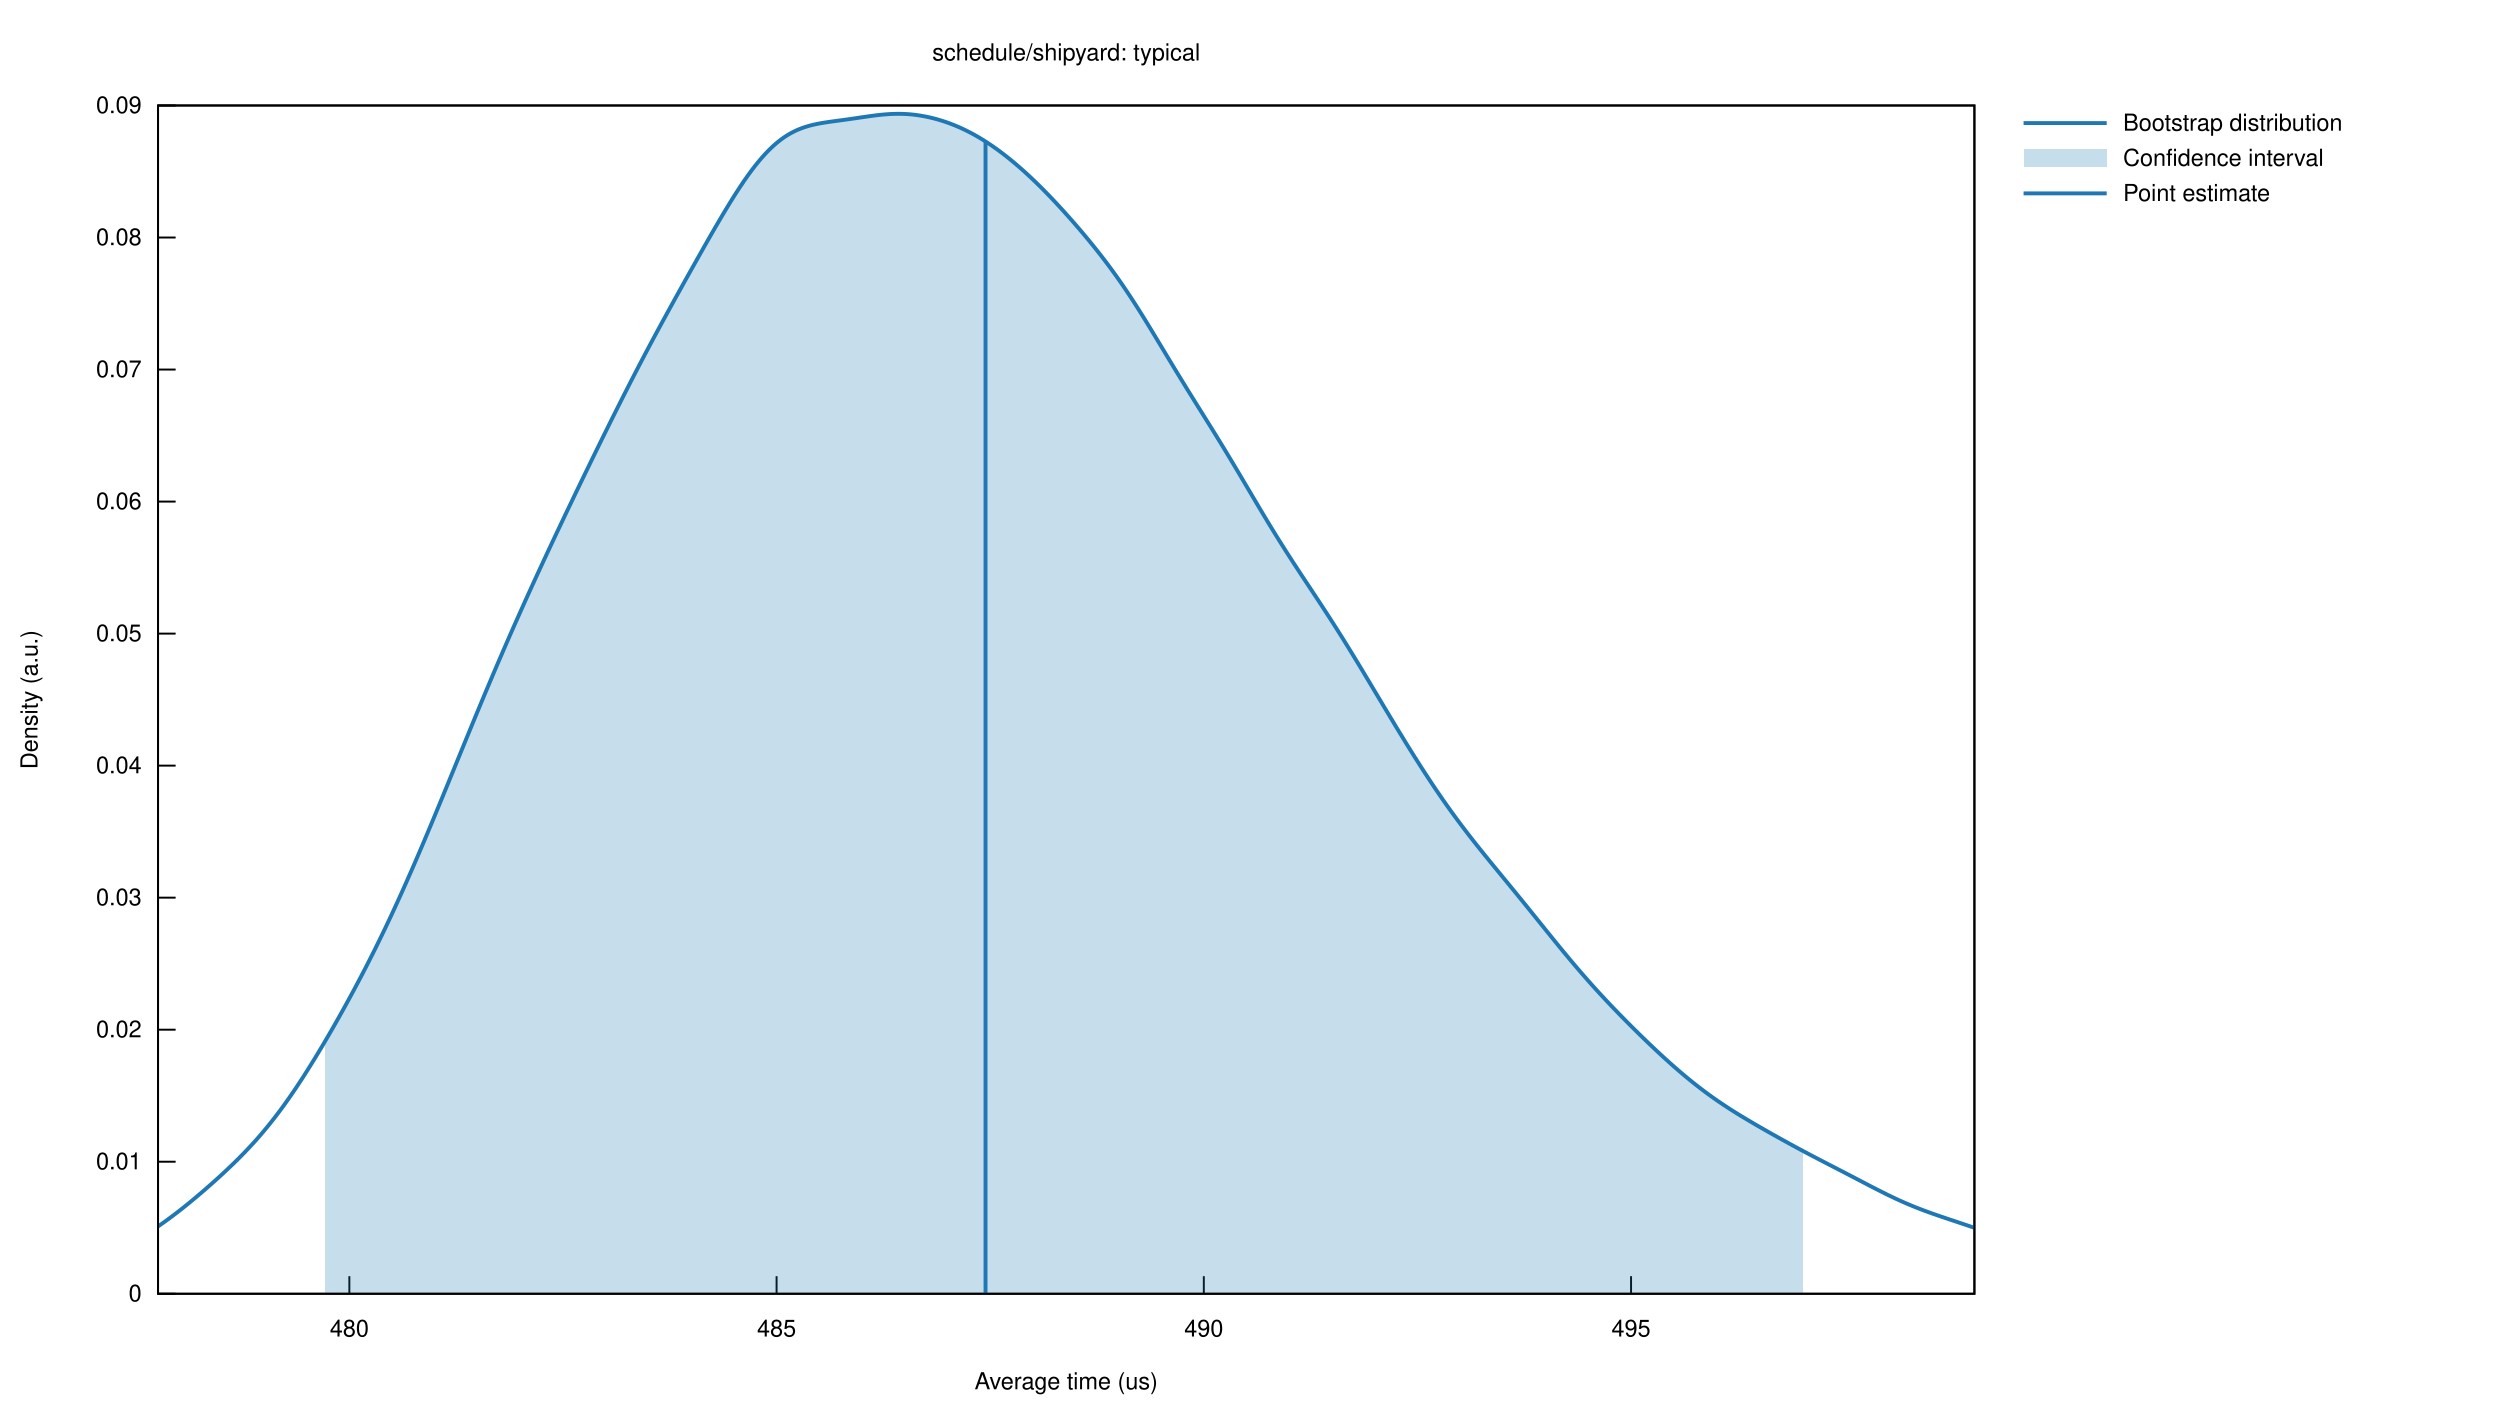
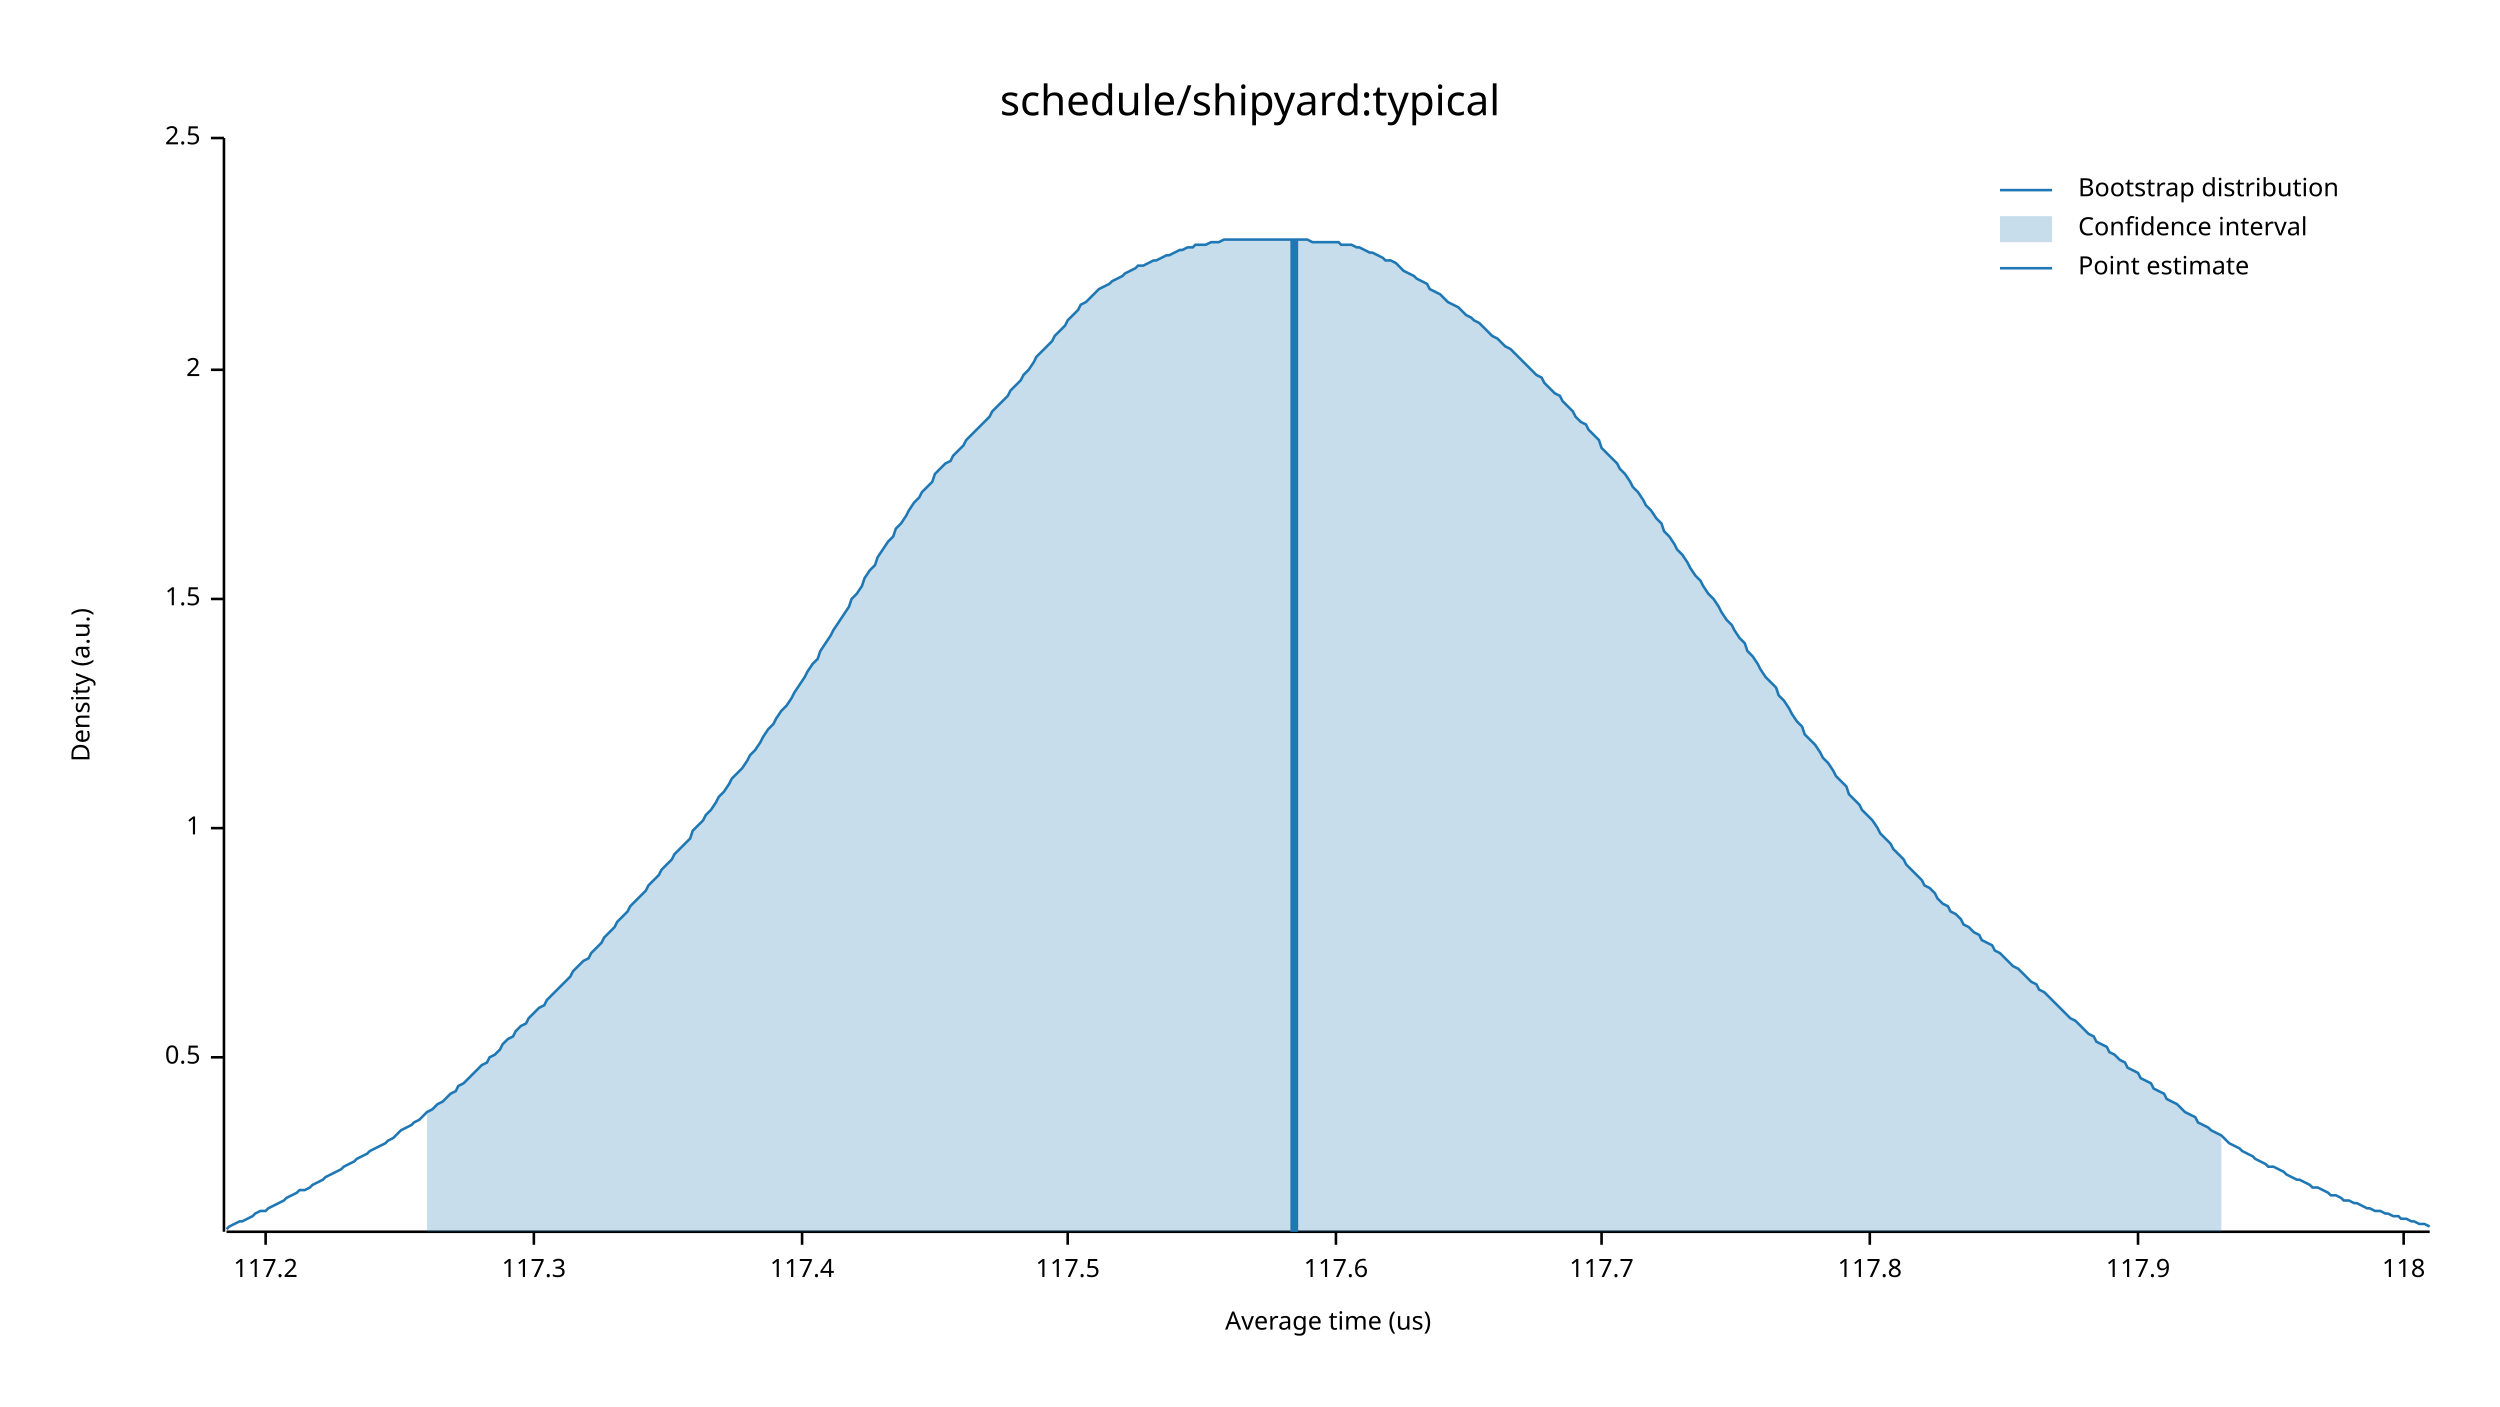
- <svg xmlns="http://www.w3.org/2000/svg" xmlns:xlink="http://www.w3.org/1999/xlink" viewBox="0 0 1280 720">
-   <g id="gnuplot_canvas">
-     <rect x="0" y="0" width="1280" height="720" fill="none" />
-     <defs>
-       <circle id="gpDot" r="0.5" stroke-width="0.5" stroke="currentColor" />
-       <path id="gpPt0" stroke-width="0.222" stroke="currentColor" d="M-1,0 h2 M0,-1 v2" />
-       <path id="gpPt1" stroke-width="0.222" stroke="currentColor" d="M-1,-1 L1,1 M1,-1 L-1,1" />
-       <path id="gpPt2" stroke-width="0.222" stroke="currentColor" d="M-1,0 L1,0 M0,-1 L0,1 M-1,-1 L1,1 M-1,1 L1,-1" />
-       <rect id="gpPt3" stroke-width="0.222" stroke="currentColor" x="-1" y="-1" width="2" height="2" />
-       <rect id="gpPt4" stroke-width="0.222" stroke="currentColor" fill="currentColor" x="-1" y="-1" width="2" height="2" />
-       <circle id="gpPt5" stroke-width="0.222" stroke="currentColor" cx="0" cy="0" r="1" />
-       <use xlink:href="#gpPt5" id="gpPt6" fill="currentColor" stroke="none" />
-       <path id="gpPt7" stroke-width="0.222" stroke="currentColor" d="M0,-1.33 L-1.33,0.67 L1.33,0.67 z" />
-       <use xlink:href="#gpPt7" id="gpPt8" fill="currentColor" stroke="none" />
-       <use xlink:href="#gpPt7" id="gpPt9" stroke="currentColor" transform="rotate(180)" />
-       <use xlink:href="#gpPt9" id="gpPt10" fill="currentColor" stroke="none" />
-       <use xlink:href="#gpPt3" id="gpPt11" stroke="currentColor" transform="rotate(45)" />
-       <use xlink:href="#gpPt11" id="gpPt12" fill="currentColor" stroke="none" />
-       <path id="gpPt13" stroke-width="0.222" stroke="currentColor" d="M0,1.330 L1.265,0.411 L0.782,-1.067 L-0.782,-1.076 L-1.265,0.411 z" />
-       <use xlink:href="#gpPt13" id="gpPt14" fill="currentColor" stroke="none" />
-       <filter id="textbox" filterUnits="objectBoundingBox" x="0" y="0" height="1" width="1">
-         <feFlood flood-color="white" flood-opacity="1" result="bgnd" />
-         <feComposite in="SourceGraphic" in2="bgnd" operator="atop" />
-       </filter>
-       <filter id="greybox" filterUnits="objectBoundingBox" x="0" y="0" height="1" width="1">
-         <feFlood flood-color="lightgrey" flood-opacity="1" result="grey" />
-         <feComposite in="SourceGraphic" in2="grey" operator="atop" />
-       </filter>
-     </defs>
-     <g fill="none" color="white" stroke="currentColor" stroke-width="1.00" stroke-linecap="butt" stroke-linejoin="miter">
- </g>
-     <g fill="none" color="black" stroke="currentColor" stroke-width="1.00" stroke-linecap="butt" stroke-linejoin="miter">
-       <path stroke="black" d="M80.92,662.40 L89.92,662.40  " />
-       <g transform="translate(72.53,666.30)" stroke="none" fill="black" font-family="Helvetica" font-size="12.00" text-anchor="end">
-         <text>
-           <tspan font-family="Helvetica"> 0</tspan>
-         </text>
-       </g>
-     </g>
-     <g fill="none" color="black" stroke="currentColor" stroke-width="1.00" stroke-linecap="butt" stroke-linejoin="miter">
-       <path stroke="black" d="M80.92,594.80 L89.92,594.80  " />
-       <g transform="translate(72.53,598.70)" stroke="none" fill="black" font-family="Helvetica" font-size="12.00" text-anchor="end">
-         <text>
-           <tspan font-family="Helvetica"> 0.01</tspan>
-         </text>
-       </g>
-     </g>
-     <g fill="none" color="black" stroke="currentColor" stroke-width="1.00" stroke-linecap="butt" stroke-linejoin="miter">
-       <path stroke="black" d="M80.92,527.20 L89.92,527.20  " />
-       <g transform="translate(72.53,531.10)" stroke="none" fill="black" font-family="Helvetica" font-size="12.00" text-anchor="end">
-         <text>
-           <tspan font-family="Helvetica"> 0.02</tspan>
-         </text>
-       </g>
-     </g>
-     <g fill="none" color="black" stroke="currentColor" stroke-width="1.00" stroke-linecap="butt" stroke-linejoin="miter">
-       <path stroke="black" d="M80.92,459.60 L89.92,459.60  " />
-       <g transform="translate(72.53,463.50)" stroke="none" fill="black" font-family="Helvetica" font-size="12.00" text-anchor="end">
-         <text>
-           <tspan font-family="Helvetica"> 0.03</tspan>
-         </text>
-       </g>
-     </g>
-     <g fill="none" color="black" stroke="currentColor" stroke-width="1.00" stroke-linecap="butt" stroke-linejoin="miter">
-       <path stroke="black" d="M80.92,392.00 L89.92,392.00  " />
-       <g transform="translate(72.53,395.90)" stroke="none" fill="black" font-family="Helvetica" font-size="12.00" text-anchor="end">
-         <text>
-           <tspan font-family="Helvetica"> 0.04</tspan>
-         </text>
-       </g>
-     </g>
-     <g fill="none" color="black" stroke="currentColor" stroke-width="1.00" stroke-linecap="butt" stroke-linejoin="miter">
-       <path stroke="black" d="M80.92,324.41 L89.92,324.41  " />
-       <g transform="translate(72.53,328.31)" stroke="none" fill="black" font-family="Helvetica" font-size="12.00" text-anchor="end">
-         <text>
-           <tspan font-family="Helvetica"> 0.05</tspan>
-         </text>
-       </g>
-     </g>
-     <g fill="none" color="black" stroke="currentColor" stroke-width="1.00" stroke-linecap="butt" stroke-linejoin="miter">
-       <path stroke="black" d="M80.92,256.81 L89.92,256.81  " />
-       <g transform="translate(72.53,260.71)" stroke="none" fill="black" font-family="Helvetica" font-size="12.00" text-anchor="end">
-         <text>
-           <tspan font-family="Helvetica"> 0.06</tspan>
-         </text>
-       </g>
-     </g>
-     <g fill="none" color="black" stroke="currentColor" stroke-width="1.00" stroke-linecap="butt" stroke-linejoin="miter">
-       <path stroke="black" d="M80.92,189.21 L89.92,189.21  " />
-       <g transform="translate(72.53,193.11)" stroke="none" fill="black" font-family="Helvetica" font-size="12.00" text-anchor="end">
-         <text>
-           <tspan font-family="Helvetica"> 0.07</tspan>
-         </text>
-       </g>
-     </g>
-     <g fill="none" color="black" stroke="currentColor" stroke-width="1.00" stroke-linecap="butt" stroke-linejoin="miter">
-       <path stroke="black" d="M80.92,121.61 L89.92,121.61  " />
-       <g transform="translate(72.53,125.51)" stroke="none" fill="black" font-family="Helvetica" font-size="12.00" text-anchor="end">
-         <text>
-           <tspan font-family="Helvetica"> 0.08</tspan>
-         </text>
-       </g>
-     </g>
-     <g fill="none" color="black" stroke="currentColor" stroke-width="1.00" stroke-linecap="butt" stroke-linejoin="miter">
-       <path stroke="black" d="M80.92,54.01 L89.92,54.01  " />
-       <g transform="translate(72.53,57.91)" stroke="none" fill="black" font-family="Helvetica" font-size="12.00" text-anchor="end">
-         <text>
-           <tspan font-family="Helvetica"> 0.09</tspan>
-         </text>
-       </g>
-     </g>
-     <g fill="none" color="black" stroke="currentColor" stroke-width="1.00" stroke-linecap="butt" stroke-linejoin="miter">
-       <path stroke="black" d="M178.87,662.40 L178.87,653.40  " />
-       <g transform="translate(178.87,684.30)" stroke="none" fill="black" font-family="Helvetica" font-size="12.00" text-anchor="middle">
-         <text>
-           <tspan font-family="Helvetica"> 480</tspan>
-         </text>
-       </g>
-     </g>
-     <g fill="none" color="black" stroke="currentColor" stroke-width="1.00" stroke-linecap="butt" stroke-linejoin="miter">
-       <path stroke="black" d="M397.61,662.40 L397.61,653.40  " />
-       <g transform="translate(397.61,684.30)" stroke="none" fill="black" font-family="Helvetica" font-size="12.00" text-anchor="middle">
-         <text>
-           <tspan font-family="Helvetica"> 485</tspan>
-         </text>
-       </g>
-     </g>
-     <g fill="none" color="black" stroke="currentColor" stroke-width="1.00" stroke-linecap="butt" stroke-linejoin="miter">
-       <path stroke="black" d="M616.35,662.40 L616.35,653.40  " />
-       <g transform="translate(616.35,684.30)" stroke="none" fill="black" font-family="Helvetica" font-size="12.00" text-anchor="middle">
-         <text>
-           <tspan font-family="Helvetica"> 490</tspan>
-         </text>
-       </g>
-     </g>
-     <g fill="none" color="black" stroke="currentColor" stroke-width="1.00" stroke-linecap="butt" stroke-linejoin="miter">
-       <path stroke="black" d="M835.10,662.40 L835.10,653.40  " />
-       <g transform="translate(835.10,684.30)" stroke="none" fill="black" font-family="Helvetica" font-size="12.00" text-anchor="middle">
-         <text>
-           <tspan font-family="Helvetica"> 495</tspan>
-         </text>
-       </g>
-     </g>
-     <g fill="none" color="black" stroke="currentColor" stroke-width="1.00" stroke-linecap="butt" stroke-linejoin="miter">
- </g>
-     <g fill="none" color="black" stroke="currentColor" stroke-width="1.00" stroke-linecap="butt" stroke-linejoin="miter">
-       <path stroke="black" d="M80.92,54.01 L80.92,662.40 L1010.90,662.40 L1010.90,54.01 L80.92,54.01 Z  " />
-     </g>
-     <g fill="none" color="black" stroke="currentColor" stroke-width="1.00" stroke-linecap="butt" stroke-linejoin="miter">
-       <g transform="translate(19.18,358.21) rotate(270)" stroke="none" fill="black" font-family="Helvetica" font-size="12.00" text-anchor="middle">
-         <text>
-           <tspan font-family="Helvetica">Density (a.u.)</tspan>
-         </text>
-       </g>
-     </g>
-     <g fill="none" color="black" stroke="currentColor" stroke-width="1.00" stroke-linecap="butt" stroke-linejoin="miter">
-       <g transform="translate(545.91,711.30)" stroke="none" fill="black" font-family="Helvetica" font-size="12.00" text-anchor="middle">
-         <text>
-           <tspan font-family="Helvetica">Average time (us)</tspan>
-         </text>
-       </g>
-     </g>
-     <g fill="none" color="black" stroke="currentColor" stroke-width="1.00" stroke-linecap="butt" stroke-linejoin="miter">
- </g>
-     <g id="gnuplot_plot_1">
-       <g fill="none" color="white" stroke="currentColor" stroke-width="2.00" stroke-linecap="butt" stroke-linejoin="miter">
- </g>
-       <g fill="none" color="black" stroke="currentColor" stroke-width="2.00" stroke-linecap="butt" stroke-linejoin="miter">
-         <g transform="translate(1087.02,66.91)" stroke="none" fill="black" font-family="Helvetica" font-size="12.00" text-anchor="start">
-           <text>
-             <tspan font-family="Helvetica">Bootstrap distribution</tspan>
-           </text>
-         </g>
-       </g>
-       <g fill="none" color="black" stroke="currentColor" stroke-width="2.00" stroke-linecap="butt" stroke-linejoin="miter">
-         <path stroke="rgb( 31, 120, 180)" d="M1036.07,63.01 L1078.63,63.01 M80.92,627.92 L82.78,626.62 L84.65,625.30 L86.51,623.94 L88.37,622.55 L90.24,621.13   L92.10,619.69 L93.97,618.21 L95.83,616.72 L97.69,615.20 L99.56,613.65 L101.42,612.08 L103.28,610.50 L105.15,608.89   L107.01,607.26 L108.88,605.62 L110.74,603.95 L112.60,602.26 L114.47,600.54 L116.33,598.80 L118.19,597.03 L120.06,595.23   L121.92,593.39 L123.78,591.52 L125.65,589.60 L127.51,587.64 L129.38,585.62 L131.24,583.56 L133.10,581.43 L134.97,579.25   L136.83,577.00 L138.69,574.69 L140.56,572.32 L142.42,569.88 L144.29,567.37 L146.15,564.80 L148.01,562.17 L149.88,559.47   L151.74,556.72 L153.60,553.90 L155.47,551.03 L157.33,548.10 L159.19,545.13 L161.06,542.11 L162.92,539.04 L164.79,535.93   L166.65,532.78 L168.51,529.59 L170.38,526.36 L172.24,523.10 L174.10,519.79 L175.97,516.45 L177.83,513.07 L179.70,509.65   L181.56,506.19 L183.42,502.69 L185.29,499.14 L187.15,495.55 L189.01,491.90 L190.88,488.21 L192.74,484.46 L194.60,480.67   L196.47,476.82 L198.33,472.91 L200.20,468.95 L202.06,464.94 L203.92,460.87 L205.79,456.75 L207.65,452.58 L209.51,448.37   L211.38,444.10 L213.24,439.79 L215.11,435.44 L216.97,431.06 L218.83,426.64 L220.70,422.19 L222.56,417.71 L224.42,413.20   L226.29,408.68 L228.15,404.15 L230.01,399.60 L231.88,395.04 L233.74,390.48 L235.61,385.93 L237.47,381.37 L239.33,376.83   L241.20,372.29 L243.06,367.77 L244.92,363.27 L246.79,358.79 L248.65,354.33 L250.52,349.90 L252.38,345.49 L254.24,341.11   L256.11,336.76 L257.97,332.45 L259.83,328.16 L261.70,323.90 L263.56,319.67 L265.43,315.48 L267.29,311.31 L269.15,307.17   L271.02,303.05 L272.88,298.96 L274.74,294.90 L276.61,290.86 L278.47,286.84 L280.33,282.84 L282.20,278.86 L284.06,274.89   L285.93,270.95 L287.79,267.02 L289.65,263.10 L291.52,259.20 L293.38,255.31 L295.24,251.44 L297.11,247.57 L298.97,243.72   L300.84,239.88 L302.70,236.05 L304.56,232.24 L306.43,228.43 L308.29,224.64 L310.15,220.86 L312.02,217.10 L313.88,213.35   L315.74,209.63 L317.61,205.92 L319.47,202.23 L321.34,198.56 L323.20,194.92 L325.06,191.31 L326.93,187.71 L328.79,184.15   L330.65,180.61 L332.52,177.09 L334.38,173.60 L336.25,170.14 L338.11,166.69 L339.97,163.27 L341.84,159.86 L343.70,156.47   L345.56,153.09 L347.43,149.73 L349.29,146.37 L351.15,143.03 L353.02,139.69 L354.88,136.37 L356.75,133.05 L358.61,129.75   L360.47,126.45 L362.34,123.18 L364.20,119.92 L366.06,116.70 L367.93,113.50 L369.79,110.34 L371.66,107.22 L373.52,104.16   L375.38,101.16 L377.25,98.23 L379.11,95.38 L380.97,92.62 L382.84,89.96 L384.70,87.40 L386.56,84.97 L388.43,82.65   L390.29,80.47 L392.16,78.42 L394.02,76.51 L395.88,74.74 L397.75,73.11 L399.61,71.63 L401.47,70.29 L403.34,69.09   L405.20,68.02 L407.07,67.07 L408.93,66.24 L410.79,65.51 L412.66,64.89 L414.52,64.34 L416.38,63.88 L418.25,63.47   L420.11,63.11 L421.97,62.80 L423.84,62.51 L425.70,62.24 L427.57,61.99 L429.43,61.74 L431.29,61.49 L433.16,61.23   L435.02,60.97 L436.88,60.70 L438.75,60.43 L440.61,60.15 L442.48,59.88 L444.34,59.61 L446.20,59.35 L448.07,59.10   L449.93,58.88 L451.79,58.69 L453.66,58.53 L455.52,58.40 L457.38,58.32 L459.25,58.28 L461.11,58.28 L462.98,58.34   L464.84,58.44 L466.70,58.60 L468.57,58.80 L470.43,59.06 L472.29,59.37 L474.16,59.72 L476.02,60.12 L477.89,60.57   L479.75,61.07 L481.61,61.62 L483.48,62.21 L485.34,62.85 L487.20,63.55 L489.07,64.29 L490.93,65.08 L492.79,65.92   L494.66,66.81 L496.52,67.76 L498.39,68.75 L500.25,69.80 L502.11,70.90 L503.98,72.05 L505.84,73.25 L507.70,74.50   L509.57,75.80 L511.43,77.15 L513.30,78.55 L515.16,79.99 L517.02,81.48 L518.89,83.01 L520.75,84.58 L522.61,86.20   L524.48,87.86 L526.34,89.56 L528.20,91.30 L530.07,93.08 L531.93,94.90 L533.80,96.76 L535.66,98.65 L537.52,100.57   L539.39,102.53 L541.25,104.52 L543.11,106.54 L544.98,108.59 L546.84,110.67 L548.71,112.77 L550.57,114.91 L552.43,117.07   L554.30,119.26 L556.16,121.48 L558.02,123.74 L559.89,126.03 L561.75,128.36 L563.62,130.73 L565.48,133.15 L567.34,135.61   L569.21,138.13 L571.07,140.70 L572.93,143.33 L574.80,146.02 L576.66,148.77 L578.52,151.57 L580.39,154.43 L582.25,157.33   L584.12,160.29 L585.98,163.28 L587.84,166.31 L589.71,169.37 L591.57,172.45 L593.43,175.54 L595.30,178.63 L597.16,181.73   L599.03,184.82 L600.89,187.90 L602.75,190.97 L604.62,194.02 L606.48,197.05 L608.34,200.07 L610.21,203.07 L612.07,206.07   L613.93,209.05 L615.80,212.04 L617.66,215.02 L619.53,218.01 L621.39,221.01 L623.25,224.03 L625.12,227.06 L626.98,230.12   L628.84,233.19 L630.71,236.29 L632.57,239.40 L634.44,242.53 L636.30,245.68 L638.16,248.83 L640.03,251.98 L641.89,255.13   L643.75,258.28 L645.62,261.41 L647.48,264.52 L649.34,267.61 L651.21,270.67 L653.07,273.70 L654.94,276.70 L656.80,279.66   L658.66,282.60 L660.53,285.50 L662.39,288.38 L664.25,291.23 L666.12,294.07 L667.98,296.89 L669.85,299.71 L671.71,302.52   L673.57,305.34 L675.44,308.16 L677.30,311.00 L679.16,313.86 L681.03,316.74 L682.89,319.64 L684.75,322.57 L686.62,325.52   L688.48,328.51 L690.35,331.51 L692.21,334.55 L694.07,337.60 L695.94,340.67 L697.80,343.76 L699.66,346.86 L701.53,349.98   L703.39,353.09 L705.26,356.21 L707.12,359.33 L708.98,362.45 L710.85,365.56 L712.71,368.65 L714.57,371.74 L716.44,374.81   L718.30,377.86 L720.16,380.89 L722.03,383.90 L723.89,386.88 L725.76,389.83 L727.62,392.75 L729.48,395.64 L731.35,398.49   L733.21,401.31 L735.07,404.09 L736.94,406.82 L738.80,409.52 L740.67,412.18 L742.53,414.79 L744.39,417.36 L746.26,419.89   L748.12,422.39 L749.98,424.84 L751.85,427.27 L753.71,429.66 L755.57,432.02 L757.44,434.36 L759.30,436.68 L761.17,438.98   L763.03,441.27 L764.89,443.55 L766.76,445.82 L768.62,448.09 L770.48,450.36 L772.35,452.63 L774.21,454.90 L776.08,457.18   L777.94,459.46 L779.80,461.75 L781.67,464.05 L783.53,466.35 L785.39,468.66 L787.26,470.97 L789.12,473.28 L790.98,475.59   L792.85,477.90 L794.71,480.20 L796.58,482.50 L798.44,484.78 L800.30,487.05 L802.17,489.30 L804.03,491.53 L805.89,493.74   L807.76,495.93 L809.62,498.09 L811.49,500.23 L813.35,502.35 L815.21,504.44 L817.08,506.50 L818.94,508.54 L820.80,510.55   L822.67,512.55 L824.53,514.52 L826.39,516.47 L828.26,518.40 L830.12,520.31 L831.99,522.21 L833.85,524.08 L835.71,525.95   L837.58,527.79 L839.44,529.63 L841.30,531.44 L843.17,533.24 L845.03,535.02 L846.90,536.79 L848.76,538.54 L850.62,540.26   L852.49,541.97 L854.35,543.65 L856.21,545.32 L858.08,546.95 L859.94,548.56 L861.81,550.15 L863.67,551.70 L865.53,553.23   L867.40,554.72 L869.26,556.19 L871.12,557.62 L872.99,559.03 L874.85,560.40 L876.71,561.74 L878.58,563.05 L880.44,564.33   L882.31,565.58 L884.17,566.81 L886.03,568.02 L887.90,569.20 L889.76,570.36 L891.62,571.50 L893.49,572.62 L895.35,573.73   L897.22,574.83 L899.08,575.92 L900.94,577.00 L902.81,578.06 L904.67,579.13 L906.53,580.18 L908.40,581.23 L910.26,582.27   L912.12,583.31 L913.99,584.34 L915.85,585.37 L917.72,586.39 L919.58,587.40 L921.44,588.40 L923.31,589.40 L925.17,590.39   L927.03,591.37 L928.90,592.35 L930.76,593.32 L932.63,594.29 L934.49,595.26 L936.35,596.22 L938.22,597.18 L940.08,598.14   L941.94,599.10 L943.81,600.06 L945.67,601.03 L947.53,602.00 L949.40,602.97 L951.26,603.94 L953.13,604.92 L954.99,605.89   L956.85,606.86 L958.72,607.83 L960.58,608.79 L962.44,609.73 L964.31,610.67 L966.17,611.60 L968.04,612.50 L969.90,613.39   L971.76,614.26 L973.63,615.10 L975.49,615.92 L977.35,616.72 L979.22,617.49 L981.08,618.25 L982.94,618.97 L984.81,619.68   L986.67,620.37 L988.54,621.05 L990.40,621.71 L992.26,622.35 L994.13,622.99 L995.99,623.62 L997.85,624.25 L999.72,624.87   L1001.58,625.49 L1003.45,626.12 L1005.31,626.74 L1007.17,627.37 L1009.04,628.01 L1010.90,628.64  " />
-       </g>
-     </g>
-     <g id="gnuplot_plot_2">
-       <g fill="none" color="white" stroke="rgb( 31, 120, 180)" stroke-width="1.00" stroke-linecap="butt" stroke-linejoin="miter">
- </g>
-       <g fill="none" color="black" stroke="currentColor" stroke-width="1.00" stroke-linecap="butt" stroke-linejoin="miter">
-         <g transform="translate(1087.02,84.91)" stroke="none" fill="black" font-family="Helvetica" font-size="12.00" text-anchor="start">
-           <text>
-             <tspan font-family="Helvetica">Confidence interval</tspan>
-           </text>
-         </g>
-       </g>
-       <g fill="none" color="black" stroke="currentColor" stroke-width="1.00" stroke-linecap="butt" stroke-linejoin="miter">
-         <g stroke="none" shape-rendering="crispEdges">
-           <polygon fill="rgb( 31, 120, 180)" fill-opacity="0.25" points="1036.07,85.51 1078.63,85.51 1078.63,76.51 1036.07,76.51 " />
-           <polygon fill="rgb( 31, 120, 180)" fill-opacity="0.25" points="166.65,532.78 168.51,529.59 170.38,526.36 172.24,523.10 174.10,519.79 175.97,516.45 177.83,513.07 179.70,509.65 181.56,506.19 183.42,502.69 185.29,499.14 187.15,495.55 189.01,491.90 190.88,488.21 192.74,484.46 194.60,480.67 196.47,476.82 198.33,472.91 200.20,468.95 202.06,464.94 203.92,460.87 205.79,456.75 207.65,452.58 209.51,448.37 211.38,444.10 213.24,439.79 215.11,435.44 216.97,431.06 218.83,426.64 220.70,422.19 222.56,417.71 224.42,413.20 226.29,408.68 228.15,404.15 230.01,399.60 231.88,395.04 233.74,390.48 235.61,385.93 237.47,381.37 239.33,376.83 241.20,372.29 243.06,367.77 244.92,363.27 246.79,358.79 248.65,354.33 250.52,349.90 252.38,345.49 254.24,341.11 256.11,336.76 257.97,332.45 259.83,328.16 261.70,323.90 263.56,319.67 265.43,315.48 267.29,311.31 269.15,307.17 271.02,303.05 272.88,298.96 274.74,294.90 276.61,290.86 278.47,286.84 280.33,282.84 282.20,278.86 284.06,274.89 285.93,270.95 287.79,267.02 289.65,263.10 291.52,259.20 293.38,255.31 295.24,251.44 297.11,247.57 298.97,243.72 300.84,239.88 302.70,236.05 304.56,232.24 306.43,228.43 308.29,224.64 310.15,220.86 312.02,217.10 313.88,213.35 315.74,209.63 317.61,205.92 319.47,202.23 321.34,198.56 323.20,194.92 325.06,191.31 326.93,187.71 328.79,184.15 330.65,180.61 332.52,177.09 334.38,173.60 336.25,170.14 338.11,166.69 339.97,163.27 341.84,159.86 343.70,156.47 345.56,153.09 347.43,149.73 349.29,146.37 351.15,143.03 353.02,139.69 354.88,136.37 356.75,133.05 358.61,129.75 360.47,126.45 362.34,123.18 364.20,119.92 366.06,116.70 367.93,113.50 369.79,110.34 371.66,107.22 373.52,104.16 375.38,101.16 377.25,98.23 379.11,95.38 380.97,92.62 382.84,89.96 384.70,87.40 386.56,84.97 388.43,82.65 390.29,80.47 392.16,78.42 394.02,76.51 395.88,74.74 397.75,73.11 399.61,71.63 401.47,70.29 403.34,69.09 405.20,68.02 407.07,67.07 408.93,66.24 410.79,65.51 412.66,64.89 414.52,64.34 416.38,63.88 418.25,63.47 420.11,63.11 421.97,62.80 423.84,62.51 425.70,62.24 427.57,61.99 429.43,61.74 431.29,61.49 433.16,61.23 435.02,60.97 436.88,60.70 438.75,60.43 440.61,60.15 442.48,59.88 444.34,59.61 446.20,59.35 448.07,59.10 449.93,58.88 451.79,58.69 453.66,58.53 455.52,58.40 457.38,58.32 459.25,58.28 461.11,58.28 462.98,58.34 464.84,58.44 466.70,58.60 468.57,58.80 470.43,59.06 472.29,59.37 474.16,59.72 476.02,60.12 477.89,60.57 479.75,61.07 481.61,61.62 483.48,62.21 485.34,62.85 487.20,63.55 489.07,64.29 490.93,65.08 492.79,65.92 494.66,66.81 496.52,67.76 498.39,68.75 500.25,69.80 502.11,70.90 503.98,72.05 505.84,73.25 507.70,74.50 509.57,75.80 511.43,77.15 513.30,78.55 515.16,79.99 517.02,81.48 518.89,83.01 520.75,84.58 522.61,86.20 524.48,87.86 526.34,89.56 528.20,91.30 530.07,93.08 531.93,94.90 533.80,96.76 535.66,98.65 537.52,100.57 539.39,102.53 541.25,104.52 543.11,106.54 544.98,108.59 546.84,110.67 548.71,112.77 550.57,114.91 552.43,117.07 554.30,119.26 556.16,121.48 558.02,123.74 559.89,126.03 561.75,128.36 563.62,130.73 565.48,133.15 567.34,135.61 569.21,138.13 571.07,140.70 572.93,143.33 574.80,146.02 576.66,148.77 578.52,151.57 580.39,154.43 582.25,157.33 584.12,160.29 585.98,163.28 587.84,166.31 589.71,169.37 591.57,172.45 593.43,175.54 595.30,178.63 597.16,181.73 599.03,184.82 600.89,187.90 602.75,190.97 604.62,194.02 606.48,197.05 608.34,200.07 610.21,203.07 612.07,206.07 613.93,209.05 615.80,212.04 617.66,215.02 619.53,218.01 621.39,221.01 623.25,224.03 625.12,227.06 626.98,230.12 628.84,233.19 630.71,236.29 632.57,239.40 634.44,242.53 636.30,245.68 638.16,248.83 640.03,251.98 641.89,255.13 643.75,258.28 645.62,261.41 647.48,264.52 649.34,267.61 651.21,270.67 653.07,273.70 654.94,276.70 656.80,279.66 658.66,282.60 660.53,285.50 662.39,288.38 664.25,291.23 666.12,294.07 667.98,296.89 669.85,299.71 671.71,302.52 673.57,305.34 675.44,308.16 677.30,311.00 679.16,313.86 681.03,316.74 682.89,319.64 684.75,322.57 686.62,325.52 688.48,328.51 690.35,331.51 692.21,334.55 694.07,337.60 695.94,340.67 697.80,343.76 699.66,346.86 701.53,349.98 703.39,353.09 705.26,356.21 707.12,359.33 708.98,362.45 710.85,365.56 712.71,368.65 714.57,371.74 716.44,374.81 718.30,377.86 720.16,380.89 722.03,383.90 723.89,386.88 725.76,389.83 727.62,392.75 729.48,395.64 731.35,398.49 733.21,401.31 735.07,404.09 736.94,406.82 738.80,409.52 740.67,412.18 742.53,414.79 744.39,417.36 746.26,419.89 748.12,422.39 749.98,424.84 751.85,427.27 753.71,429.66 755.57,432.02 757.44,434.36 759.30,436.68 761.17,438.98 763.03,441.27 764.89,443.55 766.76,445.82 768.62,448.09 770.48,450.36 772.35,452.63 774.21,454.90 776.08,457.18 777.94,459.46 779.80,461.75 781.67,464.05 783.53,466.35 785.39,468.66 787.26,470.97 789.12,473.28 790.98,475.59 792.85,477.90 794.71,480.20 796.58,482.50 798.44,484.78 800.30,487.05 802.17,489.30 804.03,491.53 805.89,493.74 807.76,495.93 809.62,498.09 811.49,500.23 813.35,502.35 815.21,504.44 817.08,506.50 818.94,508.54 820.80,510.55 822.67,512.55 824.53,514.52 826.39,516.47 828.26,518.40 830.12,520.31 831.99,522.21 833.85,524.08 835.71,525.95 837.58,527.79 839.44,529.63 841.30,531.44 843.17,533.24 845.03,535.02 846.90,536.79 848.76,538.54 850.62,540.26 852.49,541.97 854.35,543.65 856.21,545.32 858.08,546.95 859.94,548.56 861.81,550.15 863.67,551.70 865.53,553.23 867.40,554.72 869.26,556.19 871.12,557.62 872.99,559.03 874.85,560.40 876.71,561.74 878.58,563.05 880.44,564.33 882.31,565.58 884.17,566.81 886.03,568.02 887.90,569.20 889.76,570.36 891.62,571.50 893.49,572.62 895.35,573.73 897.22,574.83 899.08,575.92 900.94,577.00 902.81,578.06 904.67,579.13 906.53,580.18 908.40,581.23 910.26,582.27 912.12,583.31 913.99,584.34 915.85,585.37 917.72,586.39 919.58,587.40 921.44,588.40 923.31,589.40 923.31,662.40 921.44,662.40 919.58,662.40 917.72,662.40 915.85,662.40 913.99,662.40 912.12,662.40 910.26,662.40 908.40,662.40 906.53,662.40 904.67,662.40 902.81,662.40 900.94,662.40 899.08,662.40 897.22,662.40 895.35,662.40 893.49,662.40 891.62,662.40 889.76,662.40 887.90,662.40 886.03,662.40 884.17,662.40 882.31,662.40 880.44,662.40 878.58,662.40 876.71,662.40 874.85,662.40 872.99,662.40 871.12,662.40 869.26,662.40 867.40,662.40 865.53,662.40 863.67,662.40 861.81,662.40 859.94,662.40 858.08,662.40 856.21,662.40 854.35,662.40 852.49,662.40 850.62,662.40 848.76,662.40 846.90,662.40 845.03,662.40 843.17,662.40 841.30,662.40 839.44,662.40 837.58,662.40 835.71,662.40 833.85,662.40 831.99,662.40 830.12,662.40 828.26,662.40 826.39,662.40 824.53,662.40 822.67,662.40 820.80,662.40 818.94,662.40 817.08,662.40 815.21,662.40 813.35,662.40 811.49,662.40 809.62,662.40 807.76,662.40 805.89,662.40 804.03,662.40 802.17,662.40 800.30,662.40 798.44,662.40 796.58,662.40 794.71,662.40 792.85,662.40 790.98,662.40 789.12,662.40 787.26,662.40 785.39,662.40 783.53,662.40 781.67,662.40 779.80,662.40 777.94,662.40 776.08,662.40 774.21,662.40 772.35,662.40 770.48,662.40 768.62,662.40 766.76,662.40 764.89,662.40 763.03,662.40 761.17,662.40 759.30,662.40 757.44,662.40 755.57,662.40 753.71,662.40 751.85,662.40 749.98,662.40 748.12,662.40 746.26,662.40 744.39,662.40 742.53,662.40 740.67,662.40 738.80,662.40 736.94,662.40 735.07,662.40 733.21,662.40 731.35,662.40 729.48,662.40 727.62,662.40 725.76,662.40 723.89,662.40 722.03,662.40 720.16,662.40 718.30,662.40 716.44,662.40 714.57,662.40 712.71,662.40 710.85,662.40 708.98,662.40 707.12,662.40 705.26,662.40 703.39,662.40 701.53,662.40 699.66,662.40 697.80,662.40 695.94,662.40 694.07,662.40 692.21,662.40 690.35,662.40 688.48,662.40 686.62,662.40 684.75,662.40 682.89,662.40 681.03,662.40 679.16,662.40 677.30,662.40 675.44,662.40 673.57,662.40 671.71,662.40 669.85,662.40 667.98,662.40 666.12,662.40 664.25,662.40 662.39,662.40 660.53,662.40 658.66,662.40 656.80,662.40 654.94,662.40 653.07,662.40 651.21,662.40 649.34,662.40 647.48,662.40 645.62,662.40 643.75,662.40 641.89,662.40 640.03,662.40 638.16,662.40 636.30,662.40 634.44,662.40 632.57,662.40 630.71,662.40 628.84,662.40 626.98,662.40 625.12,662.40 623.25,662.40 621.39,662.40 619.53,662.40 617.66,662.40 615.80,662.40 613.93,662.40 612.07,662.40 610.21,662.40 608.34,662.40 606.48,662.40 604.62,662.40 602.75,662.40 600.89,662.40 599.03,662.40 597.16,662.40 595.30,662.40 593.43,662.40 591.57,662.40 589.71,662.40 587.84,662.40 585.98,662.40 584.12,662.40 582.25,662.40 580.39,662.40 578.52,662.40 576.66,662.40 574.80,662.40 572.93,662.40 571.07,662.40 569.21,662.40 567.34,662.40 565.48,662.40 563.62,662.40 561.75,662.40 559.89,662.40 558.02,662.40 556.16,662.40 554.30,662.40 552.43,662.40 550.57,662.40 548.71,662.40 546.84,662.40 544.98,662.40 543.11,662.40 541.25,662.40 539.39,662.40 537.52,662.40 535.66,662.40 533.80,662.40 531.93,662.40 530.07,662.40 528.20,662.40 526.34,662.40 524.48,662.40 522.61,662.40 520.75,662.40 518.89,662.40 517.02,662.40 515.16,662.40 513.30,662.40 511.43,662.40 509.57,662.40 507.70,662.40 505.84,662.40 503.98,662.40 502.11,662.40 500.25,662.40 498.39,662.40 496.52,662.40 494.66,662.40 492.79,662.40 490.93,662.40 489.07,662.40 487.20,662.40 485.34,662.40 483.48,662.40 481.61,662.40 479.75,662.40 477.89,662.40 476.02,662.40 474.16,662.40 472.29,662.40 470.43,662.40 468.57,662.40 466.70,662.40 464.84,662.40 462.98,662.40 461.11,662.40 459.25,662.40 457.38,662.40 455.52,662.40 453.66,662.40 451.79,662.40 449.93,662.40 448.07,662.40 446.20,662.40 444.34,662.40 442.48,662.40 440.61,662.40 438.75,662.40 436.88,662.40 435.02,662.40 433.16,662.40 431.29,662.40 429.43,662.40 427.57,662.40 425.70,662.40 423.84,662.40 421.97,662.40 420.11,662.40 418.25,662.40 416.38,662.40 414.52,662.40 412.66,662.40 410.79,662.40 408.93,662.40 407.07,662.40 405.20,662.40 403.34,662.40 401.47,662.40 399.61,662.40 397.75,662.40 395.88,662.40 394.02,662.40 392.16,662.40 390.29,662.40 388.43,662.40 386.56,662.40 384.70,662.40 382.84,662.40 380.97,662.40 379.11,662.40 377.25,662.40 375.38,662.40 373.52,662.40 371.66,662.40 369.79,662.40 367.93,662.40 366.06,662.40 364.20,662.40 362.34,662.40 360.47,662.40 358.61,662.40 356.75,662.40 354.88,662.40 353.02,662.40 351.15,662.40 349.29,662.40 347.43,662.40 345.56,662.40 343.70,662.40 341.84,662.40 339.97,662.40 338.11,662.40 336.25,662.40 334.38,662.40 332.52,662.40 330.65,662.40 328.79,662.40 326.93,662.40 325.06,662.40 323.20,662.40 321.34,662.40 319.47,662.40 317.61,662.40 315.74,662.40 313.88,662.40 312.02,662.40 310.15,662.40 308.29,662.40 306.43,662.40 304.56,662.40 302.70,662.40 300.84,662.40 298.97,662.40 297.11,662.40 295.24,662.40 293.38,662.40 291.52,662.40 289.65,662.40 287.79,662.40 285.93,662.40 284.06,662.40 282.20,662.40 280.33,662.40 278.47,662.40 276.61,662.40 274.74,662.40 272.88,662.40 271.02,662.40 269.15,662.40 267.29,662.40 265.43,662.40 263.56,662.40 261.70,662.40 259.83,662.40 257.97,662.40 256.11,662.40 254.24,662.40 252.38,662.40 250.52,662.40 248.65,662.40 246.79,662.40 244.92,662.40 243.06,662.40 241.20,662.40 239.33,662.40 237.47,662.40 235.61,662.40 233.74,662.40 231.88,662.40 230.01,662.40 228.15,662.40 226.29,662.40 224.42,662.40 222.56,662.40 220.70,662.40 218.83,662.40 216.97,662.40 215.11,662.40 213.24,662.40 211.38,662.40 209.51,662.40 207.65,662.40 205.79,662.40 203.92,662.40 202.06,662.40 200.20,662.40 198.33,662.40 196.47,662.40 194.60,662.40 192.74,662.40 190.88,662.40 189.01,662.40 187.15,662.40 185.29,662.40 183.42,662.40 181.56,662.40 179.70,662.40 177.83,662.40 175.97,662.40 174.10,662.40 172.24,662.40 170.38,662.40 168.51,662.40 166.65,662.40 " />
-         </g>
-       </g>
-     </g>
-     <g id="gnuplot_plot_3">
-       <g fill="none" color="white" stroke="rgb( 31, 120, 180)" stroke-width="2.00" stroke-linecap="butt" stroke-linejoin="miter">
- </g>
-       <g fill="none" color="black" stroke="currentColor" stroke-width="2.00" stroke-linecap="butt" stroke-linejoin="miter">
-         <g transform="translate(1087.02,102.91)" stroke="none" fill="black" font-family="Helvetica" font-size="12.00" text-anchor="start">
-           <text>
-             <tspan font-family="Helvetica">Point estimate</tspan>
-           </text>
-         </g>
-       </g>
-       <g fill="none" color="black" stroke="currentColor" stroke-width="2.00" stroke-linecap="butt" stroke-linejoin="miter">
-         <path stroke="rgb( 31, 120, 180)" d="M1036.07,99.01 L1078.63,99.01 M504.59,662.40 L504.59,72.45  " />
-       </g>
-     </g>
-     <g fill="none" color="black" stroke="currentColor" stroke-width="2.00" stroke-linecap="butt" stroke-linejoin="miter">
- </g>
-     <g fill="none" color="black" stroke="black" stroke-width="1.00" stroke-linecap="butt" stroke-linejoin="miter">
- </g>
-     <g fill="none" color="black" stroke="currentColor" stroke-width="1.00" stroke-linecap="butt" stroke-linejoin="miter">
-       <path stroke="black" d="M80.92,54.01 L80.92,662.40 L1010.90,662.40 L1010.90,54.01 L80.92,54.01 Z  " />
-     </g>
-     <g fill="none" color="black" stroke="currentColor" stroke-width="1.00" stroke-linecap="butt" stroke-linejoin="miter">
-       <g transform="translate(545.91,30.91)" stroke="none" fill="black" font-family="Helvetica" font-size="12.00" text-anchor="middle">
-         <text>
-           <tspan font-family="Helvetica">schedule/shipyard: typical</tspan>
-         </text>
-       </g>
-     </g>
-     <g fill="none" color="black" stroke="currentColor" stroke-width="1.00" stroke-linecap="butt" stroke-linejoin="miter">
- </g>
-   </g>
+ <svg xmlns="http://www.w3.org/2000/svg" width="960" height="540" viewBox="0 0 960 540">
+   <text x="480" y="32" dy="0.76em" text-anchor="middle" font-family="sans-serif" font-size="16.129" opacity="1" fill="#000000">
+ schedule/shipyard:typical
+ </text>
+   <text x="27" y="263" dy="0.76em" text-anchor="middle" font-family="sans-serif" font-size="9.677" opacity="1" fill="#000000" transform="rotate(270, 27, 263)">
+ Density (a.u.)
+ </text>
+   <text x="510" y="513" dy="-0.5ex" text-anchor="middle" font-family="sans-serif" font-size="9.677" opacity="1" fill="#000000">
+ Average time (us)
+ </text>
+   <polyline fill="none" opacity="1" stroke="#000000" stroke-width="1" points="86,53 86,473 " />
+   <text x="77" y="406" dy="0.5ex" text-anchor="end" font-family="sans-serif" font-size="9.677" opacity="1" fill="#000000">
+ 0.5
+ </text>
+   <polyline fill="none" opacity="1" stroke="#000000" stroke-width="1" points="81,406 86,406 " />
+   <text x="77" y="318" dy="0.5ex" text-anchor="end" font-family="sans-serif" font-size="9.677" opacity="1" fill="#000000">
+ 1
+ </text>
+   <polyline fill="none" opacity="1" stroke="#000000" stroke-width="1" points="81,318 86,318 " />
+   <text x="77" y="230" dy="0.5ex" text-anchor="end" font-family="sans-serif" font-size="9.677" opacity="1" fill="#000000">
+ 1.5
+ </text>
+   <polyline fill="none" opacity="1" stroke="#000000" stroke-width="1" points="81,230 86,230 " />
+   <text x="77" y="142" dy="0.5ex" text-anchor="end" font-family="sans-serif" font-size="9.677" opacity="1" fill="#000000">
+ 2
+ </text>
+   <polyline fill="none" opacity="1" stroke="#000000" stroke-width="1" points="81,142 86,142 " />
+   <text x="77" y="53" dy="0.5ex" text-anchor="end" font-family="sans-serif" font-size="9.677" opacity="1" fill="#000000">
+ 2.5
+ </text>
+   <polyline fill="none" opacity="1" stroke="#000000" stroke-width="1" points="81,53 86,53 " />
+   <polyline fill="none" opacity="1" stroke="#000000" stroke-width="1" points="87,473 933,473 " />
+   <text x="102" y="483" dy="0.76em" text-anchor="middle" font-family="sans-serif" font-size="9.677" opacity="1" fill="#000000">
+ 117.2
+ </text>
+   <polyline fill="none" opacity="1" stroke="#000000" stroke-width="1" points="102,473 102,478 " />
+   <text x="205" y="483" dy="0.76em" text-anchor="middle" font-family="sans-serif" font-size="9.677" opacity="1" fill="#000000">
+ 117.3
+ </text>
+   <polyline fill="none" opacity="1" stroke="#000000" stroke-width="1" points="205,473 205,478 " />
+   <text x="308" y="483" dy="0.76em" text-anchor="middle" font-family="sans-serif" font-size="9.677" opacity="1" fill="#000000">
+ 117.4
+ </text>
+   <polyline fill="none" opacity="1" stroke="#000000" stroke-width="1" points="308,473 308,478 " />
+   <text x="410" y="483" dy="0.76em" text-anchor="middle" font-family="sans-serif" font-size="9.677" opacity="1" fill="#000000">
+ 117.5
+ </text>
+   <polyline fill="none" opacity="1" stroke="#000000" stroke-width="1" points="410,473 410,478 " />
+   <text x="513" y="483" dy="0.76em" text-anchor="middle" font-family="sans-serif" font-size="9.677" opacity="1" fill="#000000">
+ 117.6
+ </text>
+   <polyline fill="none" opacity="1" stroke="#000000" stroke-width="1" points="513,473 513,478 " />
+   <text x="615" y="483" dy="0.76em" text-anchor="middle" font-family="sans-serif" font-size="9.677" opacity="1" fill="#000000">
+ 117.7
+ </text>
+   <polyline fill="none" opacity="1" stroke="#000000" stroke-width="1" points="615,473 615,478 " />
+   <text x="718" y="483" dy="0.76em" text-anchor="middle" font-family="sans-serif" font-size="9.677" opacity="1" fill="#000000">
+ 117.8
+ </text>
+   <polyline fill="none" opacity="1" stroke="#000000" stroke-width="1" points="718,473 718,478 " />
+   <text x="821" y="483" dy="0.76em" text-anchor="middle" font-family="sans-serif" font-size="9.677" opacity="1" fill="#000000">
+ 117.9
+ </text>
+   <polyline fill="none" opacity="1" stroke="#000000" stroke-width="1" points="821,473 821,478 " />
+   <text x="923" y="483" dy="0.76em" text-anchor="middle" font-family="sans-serif" font-size="9.677" opacity="1" fill="#000000">
+ 118
+ </text>
+   <polyline fill="none" opacity="1" stroke="#000000" stroke-width="1" points="923,473 923,478 " />
+   <polyline fill="none" opacity="1" stroke="#1F78B4" stroke-width="1" points="87,472 88,471 90,470 92,469 93,469 95,468 97,467 98,466 100,465 102,465 103,464 105,463 107,462 109,461 110,460 112,459 114,458 115,457 117,457 119,456 120,455 122,454 124,453 125,452 127,451 129,450 131,449 132,448 134,447 136,446 137,445 139,444 141,443 142,442 144,441 146,440 148,439 149,438 151,437 153,435 154,434 156,433 158,432 159,431 161,430 163,428 164,427 166,426 168,424 170,423 171,422 173,420 175,419 176,417 178,416 180,414 181,413 183,411 185,409 187,408 188,406 190,405 192,403 193,401 195,399 197,398 198,396 200,394 202,393 203,391 205,389 207,387 209,386 210,384 212,382 214,380 215,379 217,377 219,375 220,373 222,371 224,369 226,368 227,366 229,364 231,362 232,360 234,358 236,356 237,354 239,352 241,350 242,348 244,346 246,344 248,342 249,340 251,338 253,336 254,334 256,332 258,330 259,328 261,326 263,324 265,322 266,319 268,317 270,315 271,313 273,311 275,308 276,306 278,304 280,301 281,299 283,297 285,295 287,292 288,290 290,288 292,285 293,283 295,280 297,278 298,276 300,273 302,271 304,268 305,266 307,263 309,260 310,258 312,255 314,253 315,250 317,247 319,244 320,242 322,239 324,236 326,233 327,230 329,228 331,225 332,222 334,219 336,217 337,214 339,211 341,208 343,206 344,203 346,201 348,198 349,196 351,193 353,191 354,189 356,187 358,185 359,182 361,180 363,178 365,177 366,175 368,173 370,171 371,169 373,167 375,165 376,164 378,162 380,160 381,158 383,156 385,154 387,152 388,150 390,148 392,146 393,144 395,142 397,139 398,137 400,135 402,133 404,131 405,129 407,127 409,125 410,123 412,121 414,119 415,117 417,116 419,114 420,113 422,111 424,110 426,109 427,108 429,107 431,106 432,105 434,104 436,103 437,102 439,102 441,101 443,100 444,100 446,99 448,98 449,98 451,97 453,96 454,96 456,95 458,95 459,94 461,94 463,94 465,93 466,93 468,93 470,92 471,92 473,92 475,92 476,92 478,92 480,92 482,92 483,92 485,92 487,92 488,92 490,92 492,92 493,92 495,92 497,92 498,92 500,92 502,92 504,93 505,93 507,93 509,93 510,93 512,93 514,93 515,94 517,94 519,94 521,95 522,95 524,96 526,97 527,97 529,98 531,99 532,100 534,100 536,101 537,102 539,104 541,105 543,106 544,107 546,108 548,109 549,111 551,112 553,113 554,114 556,116 558,117 560,118 561,119 563,121 565,122 566,123 568,124 570,126 571,127 573,129 575,130 576,131 578,133 580,134 582,136 583,137 585,139 587,141 588,142 590,144 592,145 593,147 595,149 597,151 599,152 600,154 602,156 604,158 605,160 607,162 609,163 610,165 612,167 614,169 615,172 617,174 619,176 621,178 622,180 624,182 626,185 627,187 629,189 631,192 632,194 634,196 636,199 638,201 639,204 641,206 643,209 644,211 646,213 648,216 649,218 651,221 653,223 654,225 656,228 658,230 660,233 661,235 663,238 665,240 666,242 668,245 670,247 671,250 673,252 675,255 676,257 678,260 680,262 682,264 683,267 685,269 687,272 688,274 690,277 692,279 693,282 695,284 697,286 699,289 700,291 702,293 704,296 705,298 707,300 709,302 710,305 712,307 714,309 715,311 717,313 719,315 721,318 722,320 724,322 726,324 727,326 729,328 731,330 732,332 734,334 736,336 738,338 739,340 741,341 743,343 744,345 746,347 748,348 749,350 751,351 753,353 754,355 756,356 758,358 760,359 761,361 763,362 765,363 766,365 768,366 770,368 771,369 773,371 775,372 777,374 778,375 780,377 782,378 783,380 785,381 787,383 788,384 790,386 792,388 793,389 795,391 797,392 799,394 800,395 802,397 804,398 805,400 807,401 809,402 810,404 812,405 814,407 816,408 817,410 819,411 821,412 822,414 824,415 826,416 827,418 829,419 831,420 832,422 834,423 836,424 838,426 839,427 841,428 843,429 844,431 846,432 848,433 849,434 851,435 853,436 855,438 856,439 858,440 860,441 861,442 863,443 865,444 866,445 868,446 870,447 871,448 873,448 875,449 877,450 878,451 880,452 882,453 883,453 885,454 887,455 888,456 890,456 892,457 894,458 895,459 897,459 899,460 900,461 902,461 904,462 905,462 907,463 909,464 910,464 912,465 914,465 916,466 917,466 919,467 921,467 922,468 924,468 926,469 927,469 929,470 931,470 933,471 " />
+   <polygon opacity="0.25" fill="#1F78B4" points="164,427 166,426 168,424 170,423 171,422 173,420 175,419 176,417 178,416 180,414 181,413 183,411 185,409 187,408 188,406 190,405 192,403 193,401 195,399 197,398 198,396 200,394 202,393 203,391 205,389 207,387 209,386 210,384 212,382 214,380 215,379 217,377 219,375 220,373 222,371 224,369 226,368 227,366 229,364 231,362 232,360 234,358 236,356 237,354 239,352 241,350 242,348 244,346 246,344 248,342 249,340 251,338 253,336 254,334 256,332 258,330 259,328 261,326 263,324 265,322 266,319 268,317 270,315 271,313 273,311 275,308 276,306 278,304 280,301 281,299 283,297 285,295 287,292 288,290 290,288 292,285 293,283 295,280 297,278 298,276 300,273 302,271 304,268 305,266 307,263 309,260 310,258 312,255 314,253 315,250 317,247 319,244 320,242 322,239 324,236 326,233 327,230 329,228 331,225 332,222 334,219 336,217 337,214 339,211 341,208 343,206 344,203 346,201 348,198 349,196 351,193 353,191 354,189 356,187 358,185 359,182 361,180 363,178 365,177 366,175 368,173 370,171 371,169 373,167 375,165 376,164 378,162 380,160 381,158 383,156 385,154 387,152 388,150 390,148 392,146 393,144 395,142 397,139 398,137 400,135 402,133 404,131 405,129 407,127 409,125 410,123 412,121 414,119 415,117 417,116 419,114 420,113 422,111 424,110 426,109 427,108 429,107 431,106 432,105 434,104 436,103 437,102 439,102 441,101 443,100 444,100 446,99 448,98 449,98 451,97 453,96 454,96 456,95 458,95 459,94 461,94 463,94 465,93 466,93 468,93 470,92 471,92 473,92 475,92 476,92 478,92 480,92 482,92 483,92 485,92 487,92 488,92 490,92 492,92 493,92 495,92 497,92 498,92 500,92 502,92 504,93 505,93 507,93 509,93 510,93 512,93 514,93 515,94 517,94 519,94 521,95 522,95 524,96 526,97 527,97 529,98 531,99 532,100 534,100 536,101 537,102 539,104 541,105 543,106 544,107 546,108 548,109 549,111 551,112 553,113 554,114 556,116 558,117 560,118 561,119 563,121 565,122 566,123 568,124 570,126 571,127 573,129 575,130 576,131 578,133 580,134 582,136 583,137 585,139 587,141 588,142 590,144 592,145 593,147 595,149 597,151 599,152 600,154 602,156 604,158 605,160 607,162 609,163 610,165 612,167 614,169 615,172 617,174 619,176 621,178 622,180 624,182 626,185 627,187 629,189 631,192 632,194 634,196 636,199 638,201 639,204 641,206 643,209 644,211 646,213 648,216 649,218 651,221 653,223 654,225 656,228 658,230 660,233 661,235 663,238 665,240 666,242 668,245 670,247 671,250 673,252 675,255 676,257 678,260 680,262 682,264 683,267 685,269 687,272 688,274 690,277 692,279 693,282 695,284 697,286 699,289 700,291 702,293 704,296 705,298 707,300 709,302 710,305 712,307 714,309 715,311 717,313 719,315 721,318 722,320 724,322 726,324 727,326 729,328 731,330 732,332 734,334 736,336 738,338 739,340 741,341 743,343 744,345 746,347 748,348 749,350 751,351 753,353 754,355 756,356 758,358 760,359 761,361 763,362 765,363 766,365 768,366 770,368 771,369 773,371 775,372 777,374 778,375 780,377 782,378 783,380 785,381 787,383 788,384 790,386 792,388 793,389 795,391 797,392 799,394 800,395 802,397 804,398 805,400 807,401 809,402 810,404 812,405 814,407 816,408 817,410 819,411 821,412 822,414 824,415 826,416 827,418 829,419 831,420 832,422 834,423 836,424 838,426 839,427 841,428 843,429 844,431 846,432 848,433 849,434 851,435 853,436 853,473 164,473 " />
+   <polyline fill="none" opacity="1" stroke="#1F78B4" stroke-width="3" points="497,473 497,92 " />
+   <text x="798" y="68" dy="0.76em" text-anchor="start" font-family="sans-serif" font-size="9.677" opacity="1" fill="#000000">
+ Bootstrap distribution
+ </text>
+   <text x="798" y="83" dy="0.76em" text-anchor="start" font-family="sans-serif" font-size="9.677" opacity="1" fill="#000000">
+ Confidence interval
+ </text>
+   <text x="798" y="98" dy="0.76em" text-anchor="start" font-family="sans-serif" font-size="9.677" opacity="1" fill="#000000">
+ Point estimate
+ </text>
+   <polyline fill="none" opacity="1" stroke="#1F78B4" stroke-width="1" points="768,73 788,73 " />
+   <rect x="768" y="83" width="20" height="10" opacity="0.25" fill="#1F78B4" stroke="none" />
+   <polyline fill="none" opacity="1" stroke="#1F78B4" stroke-width="1" points="768,103 788,103 " />
</svg>
